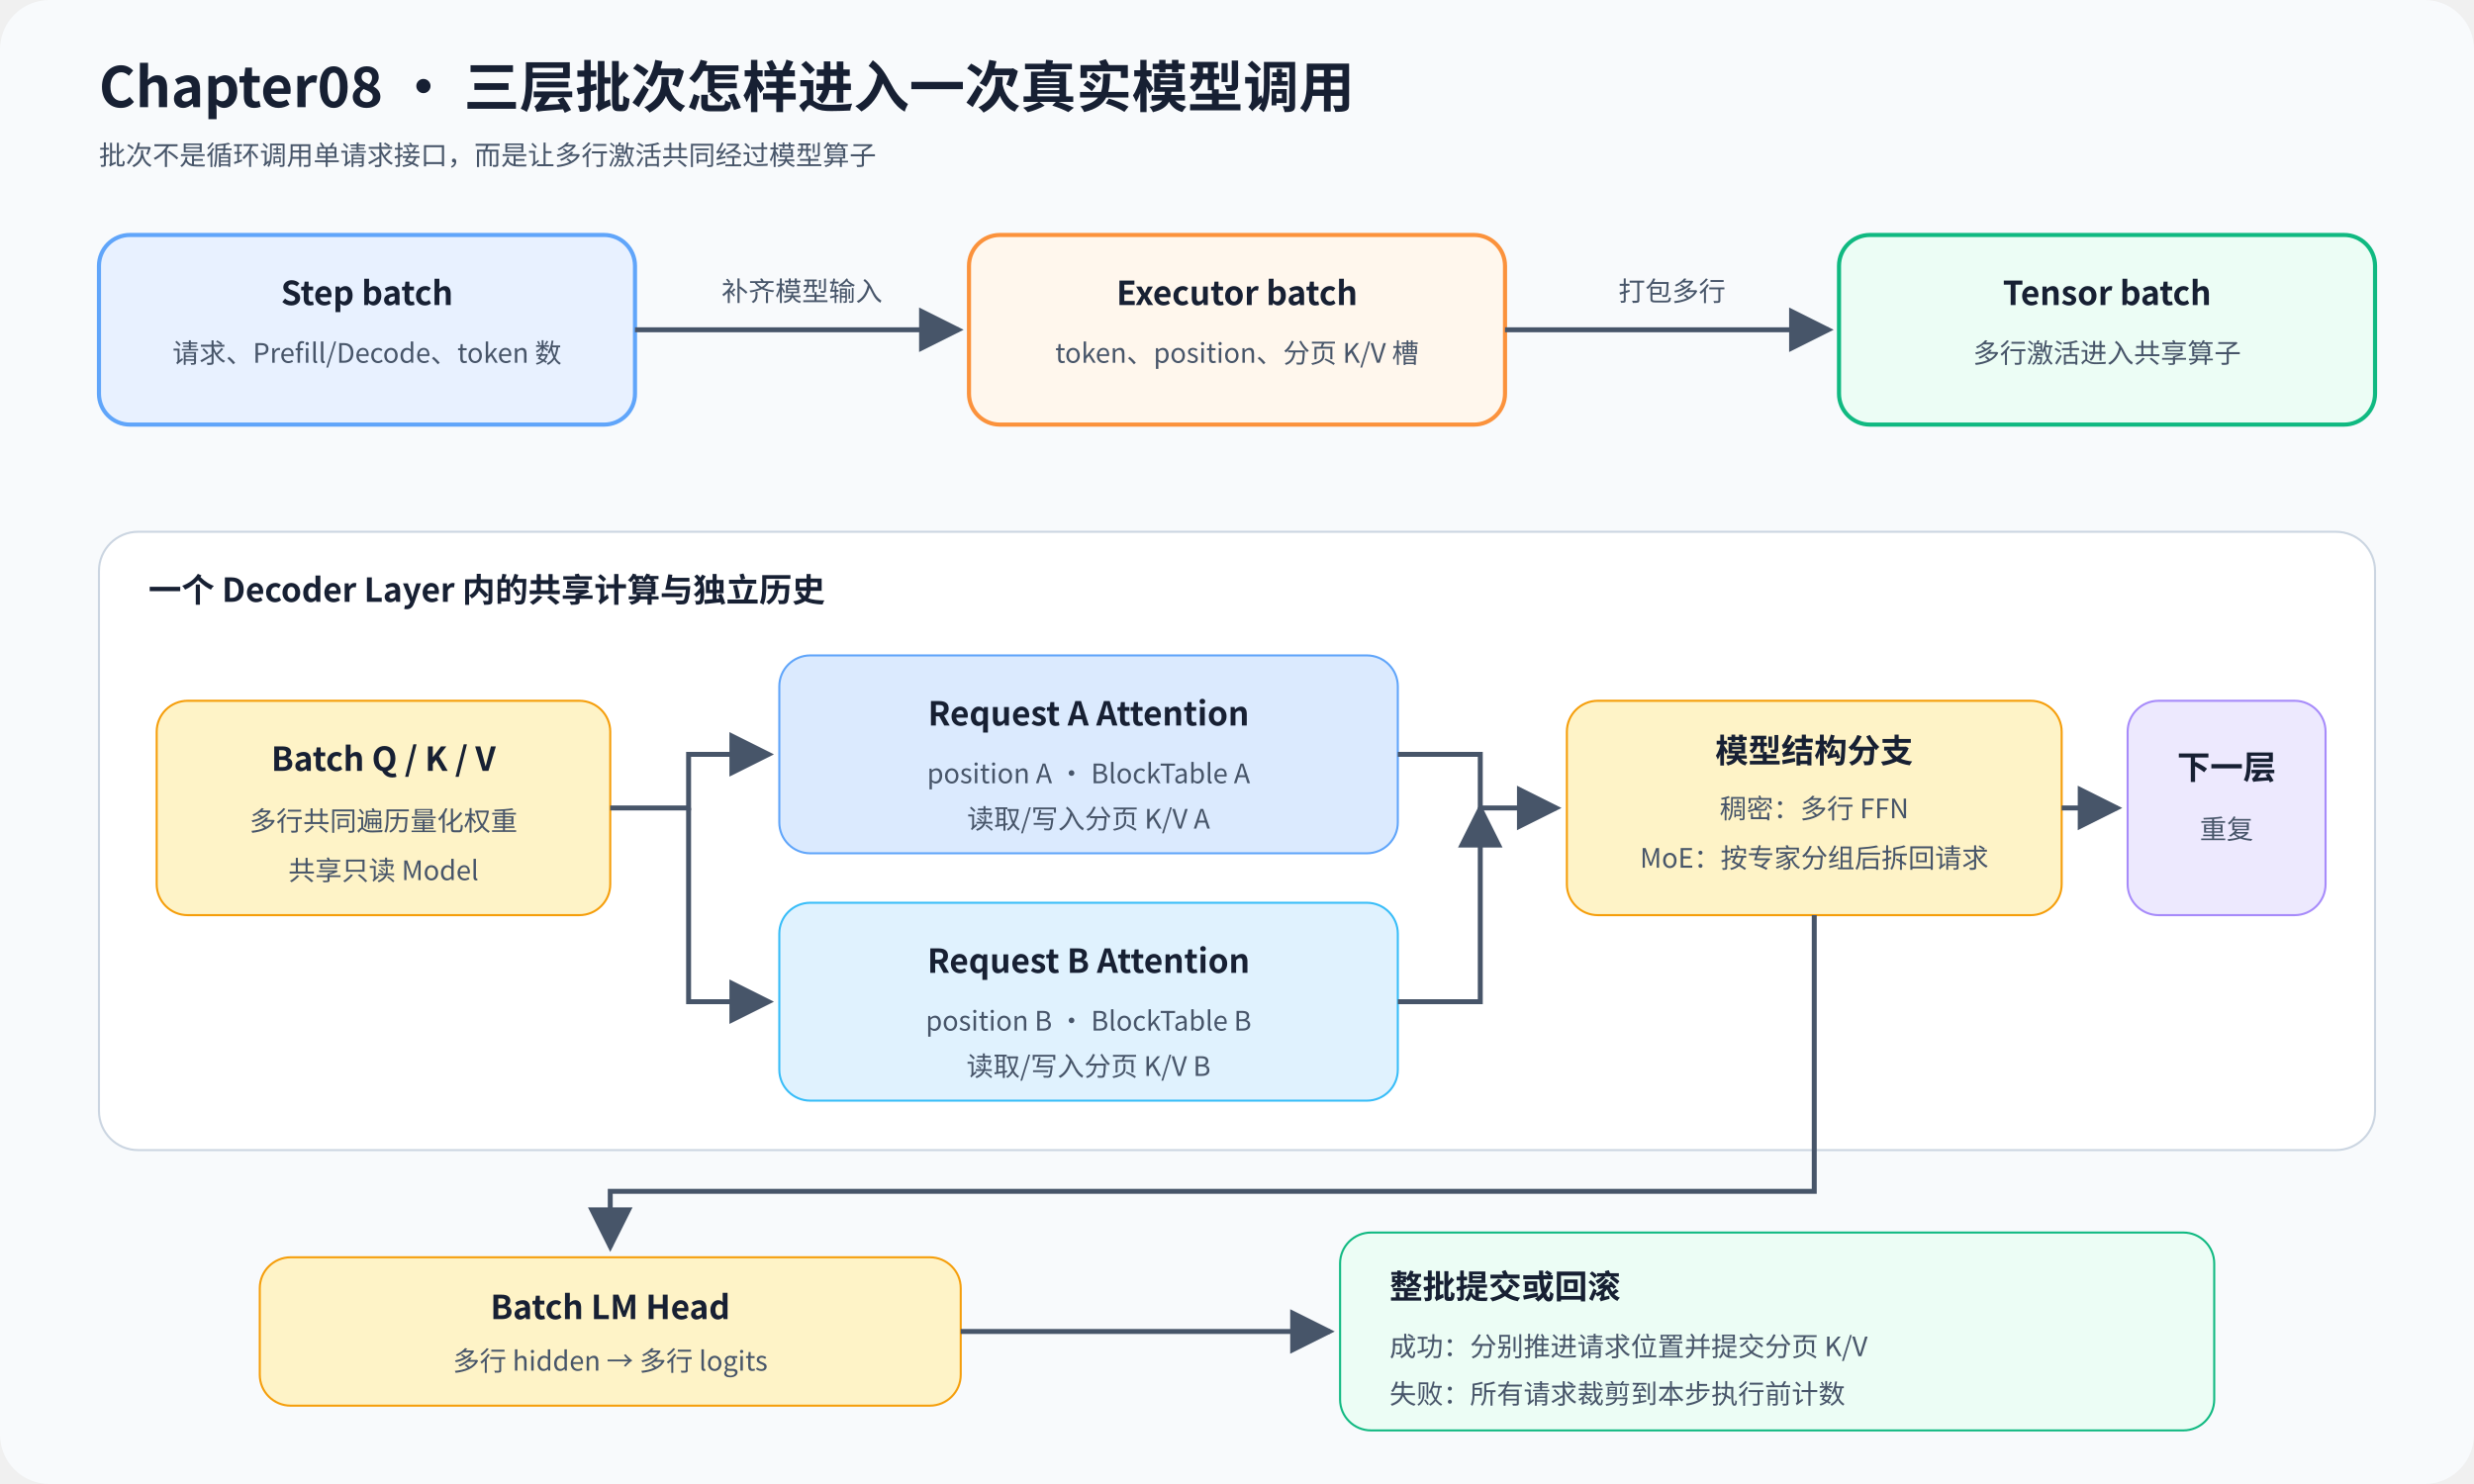
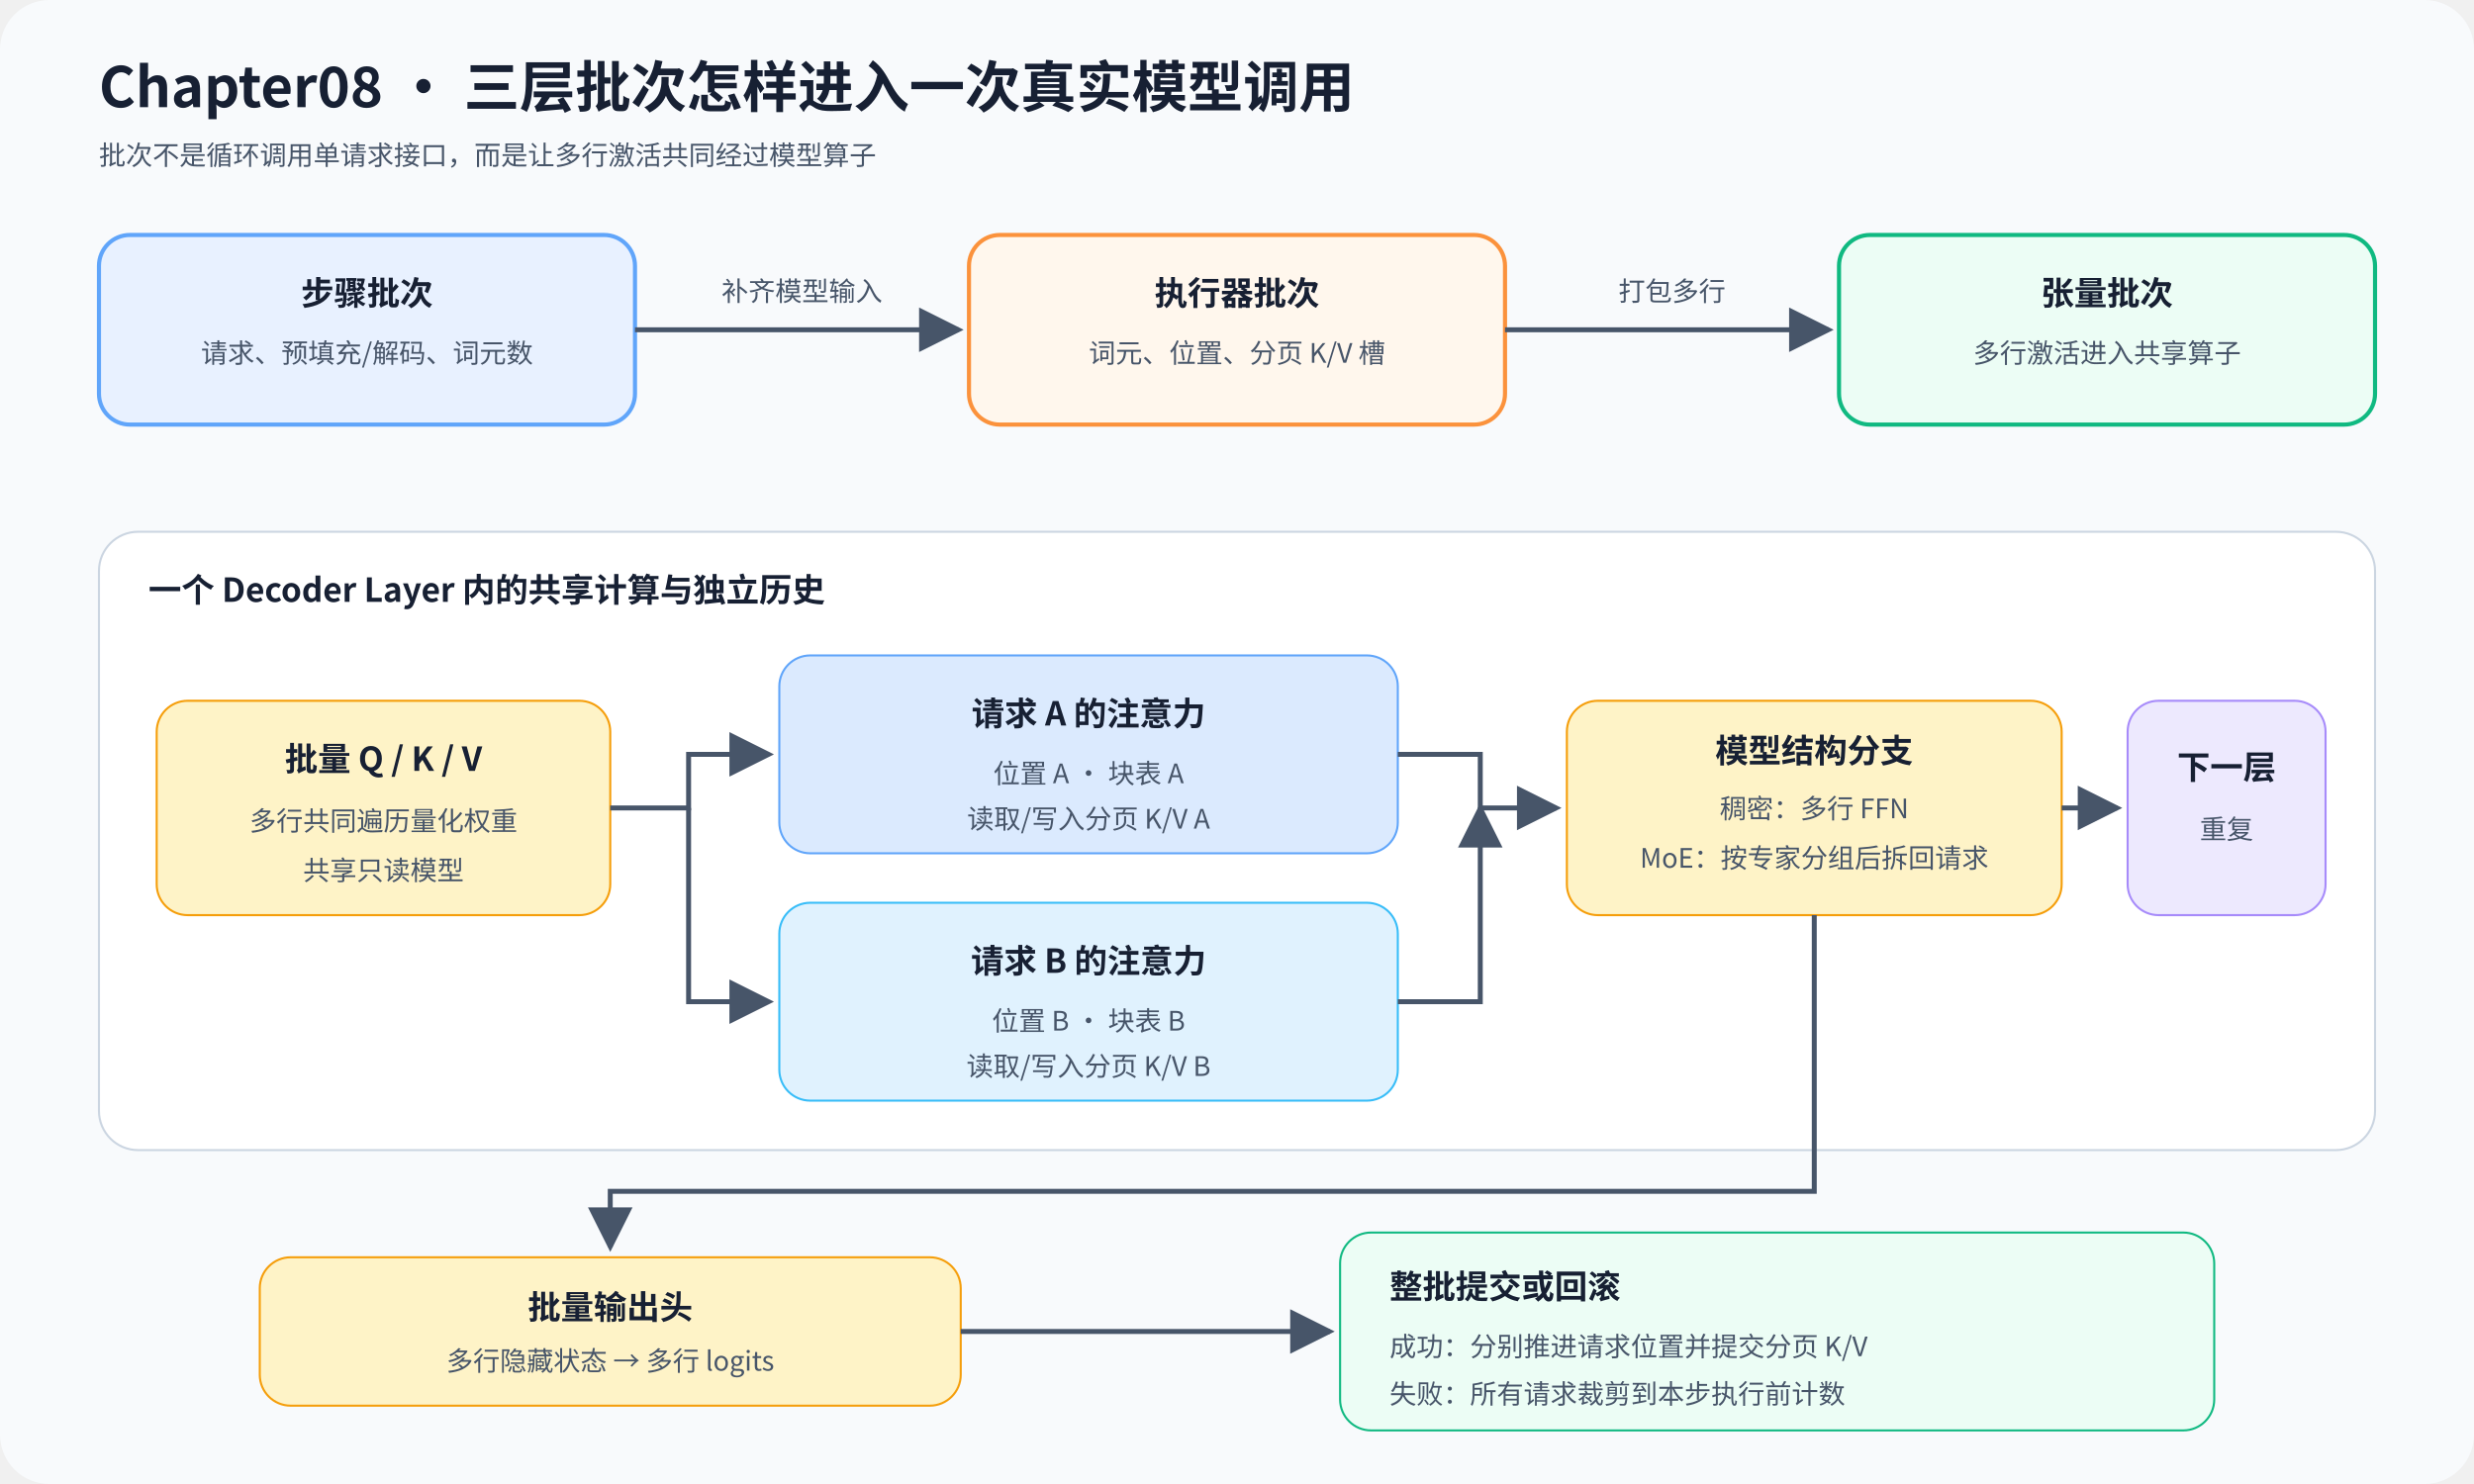
<svg xmlns="http://www.w3.org/2000/svg" viewBox="0 0 1200 720" role="img" aria-labelledby="title desc">
  <defs>
    <marker id="arrow" markerWidth="9" markerHeight="9" refX="8" refY="4.5" orient="auto">
      <path d="M0 0L9 4.5L0 9Z" fill="#475569" />
    </marker>
    <style>
      text { font-family: "Noto Sans CJK SC", "Droid Sans Fallback", sans-serif; }
      .title { font-size: 27px; font-weight: 700; fill: #172033; }
      .label { font-size: 16px; font-weight: 700; fill: #172033; }
      .text { font-size: 13px; fill: #475569; }
      .line { stroke: #475569; stroke-width: 2.4; fill: none; marker-end: url(#arrow); }
    </style>
  </defs>
  <rect width="1200" height="720" rx="24" fill="#f8fafc" />
  <text x="48" y="52" class="title">Chapter08 · 三层批次怎样进入一次真实模型调用</text>
  <text x="48" y="80" class="text">批次不是循环调用单请求接口，而是让多行激活共同经过模型算子</text>
  <rect x="48" y="114" width="260" height="92" rx="15" fill="#e8f1ff" stroke="#60a5fa" stroke-width="2" />
-   <text x="178" y="148" text-anchor="middle" class="label">Step batch</text>
-   <text x="178" y="176" text-anchor="middle" class="text">请求、Prefill/Decode、token 数</text>
+   <text x="178" y="148" text-anchor="middle" class="label">步骤批次</text>
+   <text x="178" y="176" text-anchor="middle" class="text">请求、预填充/解码、词元数</text>
  <rect x="470" y="114" width="260" height="92" rx="15" fill="#fff7ed" stroke="#fb923c" stroke-width="2" />
-   <text x="600" y="148" text-anchor="middle" class="label">Executor batch</text>
-   <text x="600" y="176" text-anchor="middle" class="text">token、position、分页 K/V 槽</text>
+   <text x="600" y="148" text-anchor="middle" class="label">执行器批次</text>
+   <text x="600" y="176" text-anchor="middle" class="text">词元、位置、分页 K/V 槽</text>
  <rect x="892" y="114" width="260" height="92" rx="15" fill="#ecfdf5" stroke="#10b981" stroke-width="2" />
-   <text x="1022" y="148" text-anchor="middle" class="label">Tensor batch</text>
+   <text x="1022" y="148" text-anchor="middle" class="label">张量批次</text>
  <text x="1022" y="176" text-anchor="middle" class="text">多行激活进入共享算子</text>
  <path d="M308 160H465" class="line" />
  <path d="M730 160H887" class="line" />
  <text x="389" y="146" text-anchor="middle" class="text">补齐模型输入</text>
  <text x="811" y="146" text-anchor="middle" class="text">打包多行</text>
  <rect x="48" y="258" width="1104" height="300" rx="19" fill="#fff" stroke="#cbd5e1" />
  <text x="72" y="292" class="label">一个 Decoder Layer 内的共享计算与独立历史</text>
  <rect x="76" y="340" width="220" height="104" rx="15" fill="#fef3c7" stroke="#f59e0b" />
-   <text x="186" y="374" text-anchor="middle" class="label">Batch Q / K / V</text>
+   <text x="186" y="374" text-anchor="middle" class="label">批量 Q / K / V</text>
  <text x="186" y="403" text-anchor="middle" class="text">多行共同遍历量化权重</text>
-   <text x="186" y="427" text-anchor="middle" class="text">共享只读 Model</text>
+   <text x="186" y="427" text-anchor="middle" class="text">共享只读模型</text>
  <rect x="378" y="318" width="300" height="96" rx="15" fill="#dbeafe" stroke="#60a5fa" />
-   <text x="528" y="352" text-anchor="middle" class="label">Request A Attention</text>
-   <text x="528" y="380" text-anchor="middle" class="text">position A · BlockTable A</text>
+   <text x="528" y="352" text-anchor="middle" class="label">请求 A 的注意力</text>
+   <text x="528" y="380" text-anchor="middle" class="text">位置 A · 块表 A</text>
  <text x="528" y="402" text-anchor="middle" class="text">读取/写入分页 K/V A</text>
  <rect x="378" y="438" width="300" height="96" rx="15" fill="#e0f2fe" stroke="#38bdf8" />
-   <text x="528" y="472" text-anchor="middle" class="label">Request B Attention</text>
-   <text x="528" y="500" text-anchor="middle" class="text">position B · BlockTable B</text>
+   <text x="528" y="472" text-anchor="middle" class="label">请求 B 的注意力</text>
+   <text x="528" y="500" text-anchor="middle" class="text">位置 B · 块表 B</text>
  <text x="528" y="522" text-anchor="middle" class="text">读取/写入分页 K/V B</text>
  <path d="M296 392H334V366H373" class="line" />
  <path d="M334 392V486H373" class="line" />
  <rect x="760" y="340" width="240" height="104" rx="15" fill="#fef3c7" stroke="#f59e0b" />
  <text x="880" y="370" text-anchor="middle" class="label">模型结构分支</text>
  <text x="880" y="397" text-anchor="middle" class="text">稠密：多行 FFN</text>
  <text x="880" y="421" text-anchor="middle" class="text">MoE：按专家分组后拆回请求</text>
  <path d="M678 366H718V392H755" class="line" />
  <path d="M678 486H718V392" class="line" />
  <rect x="1032" y="340" width="96" height="104" rx="15" fill="#ede9fe" stroke="#a78bfa" />
  <text x="1080" y="378" text-anchor="middle" class="label">下一层</text>
  <text x="1080" y="407" text-anchor="middle" class="text">重复</text>
  <path d="M1000 392H1027" class="line" />
  <rect x="126" y="610" width="340" height="72" rx="15" fill="#fef3c7" stroke="#f59e0b" />
-   <text x="296" y="640" text-anchor="middle" class="label">Batch LM Head</text>
-   <text x="296" y="665" text-anchor="middle" class="text">多行 hidden → 多行 logits</text>
+   <text x="296" y="640" text-anchor="middle" class="label">批量输出头</text>
+   <text x="296" y="665" text-anchor="middle" class="text">多行隐藏状态 → 多行 logits</text>
  <rect x="650" y="598" width="424" height="96" rx="15" fill="#ecfdf5" stroke="#10b981" />
  <text x="674" y="630" class="label">整批提交或回滚</text>
  <text x="674" y="658" class="text">成功：分别推进请求位置并提交分页 K/V</text>
  <text x="674" y="681" class="text">失败：所有请求裁剪到本步执行前计数</text>
  <path d="M880 444V578H296V605" class="line" />
  <path d="M466 646H645" class="line" />
</svg>
